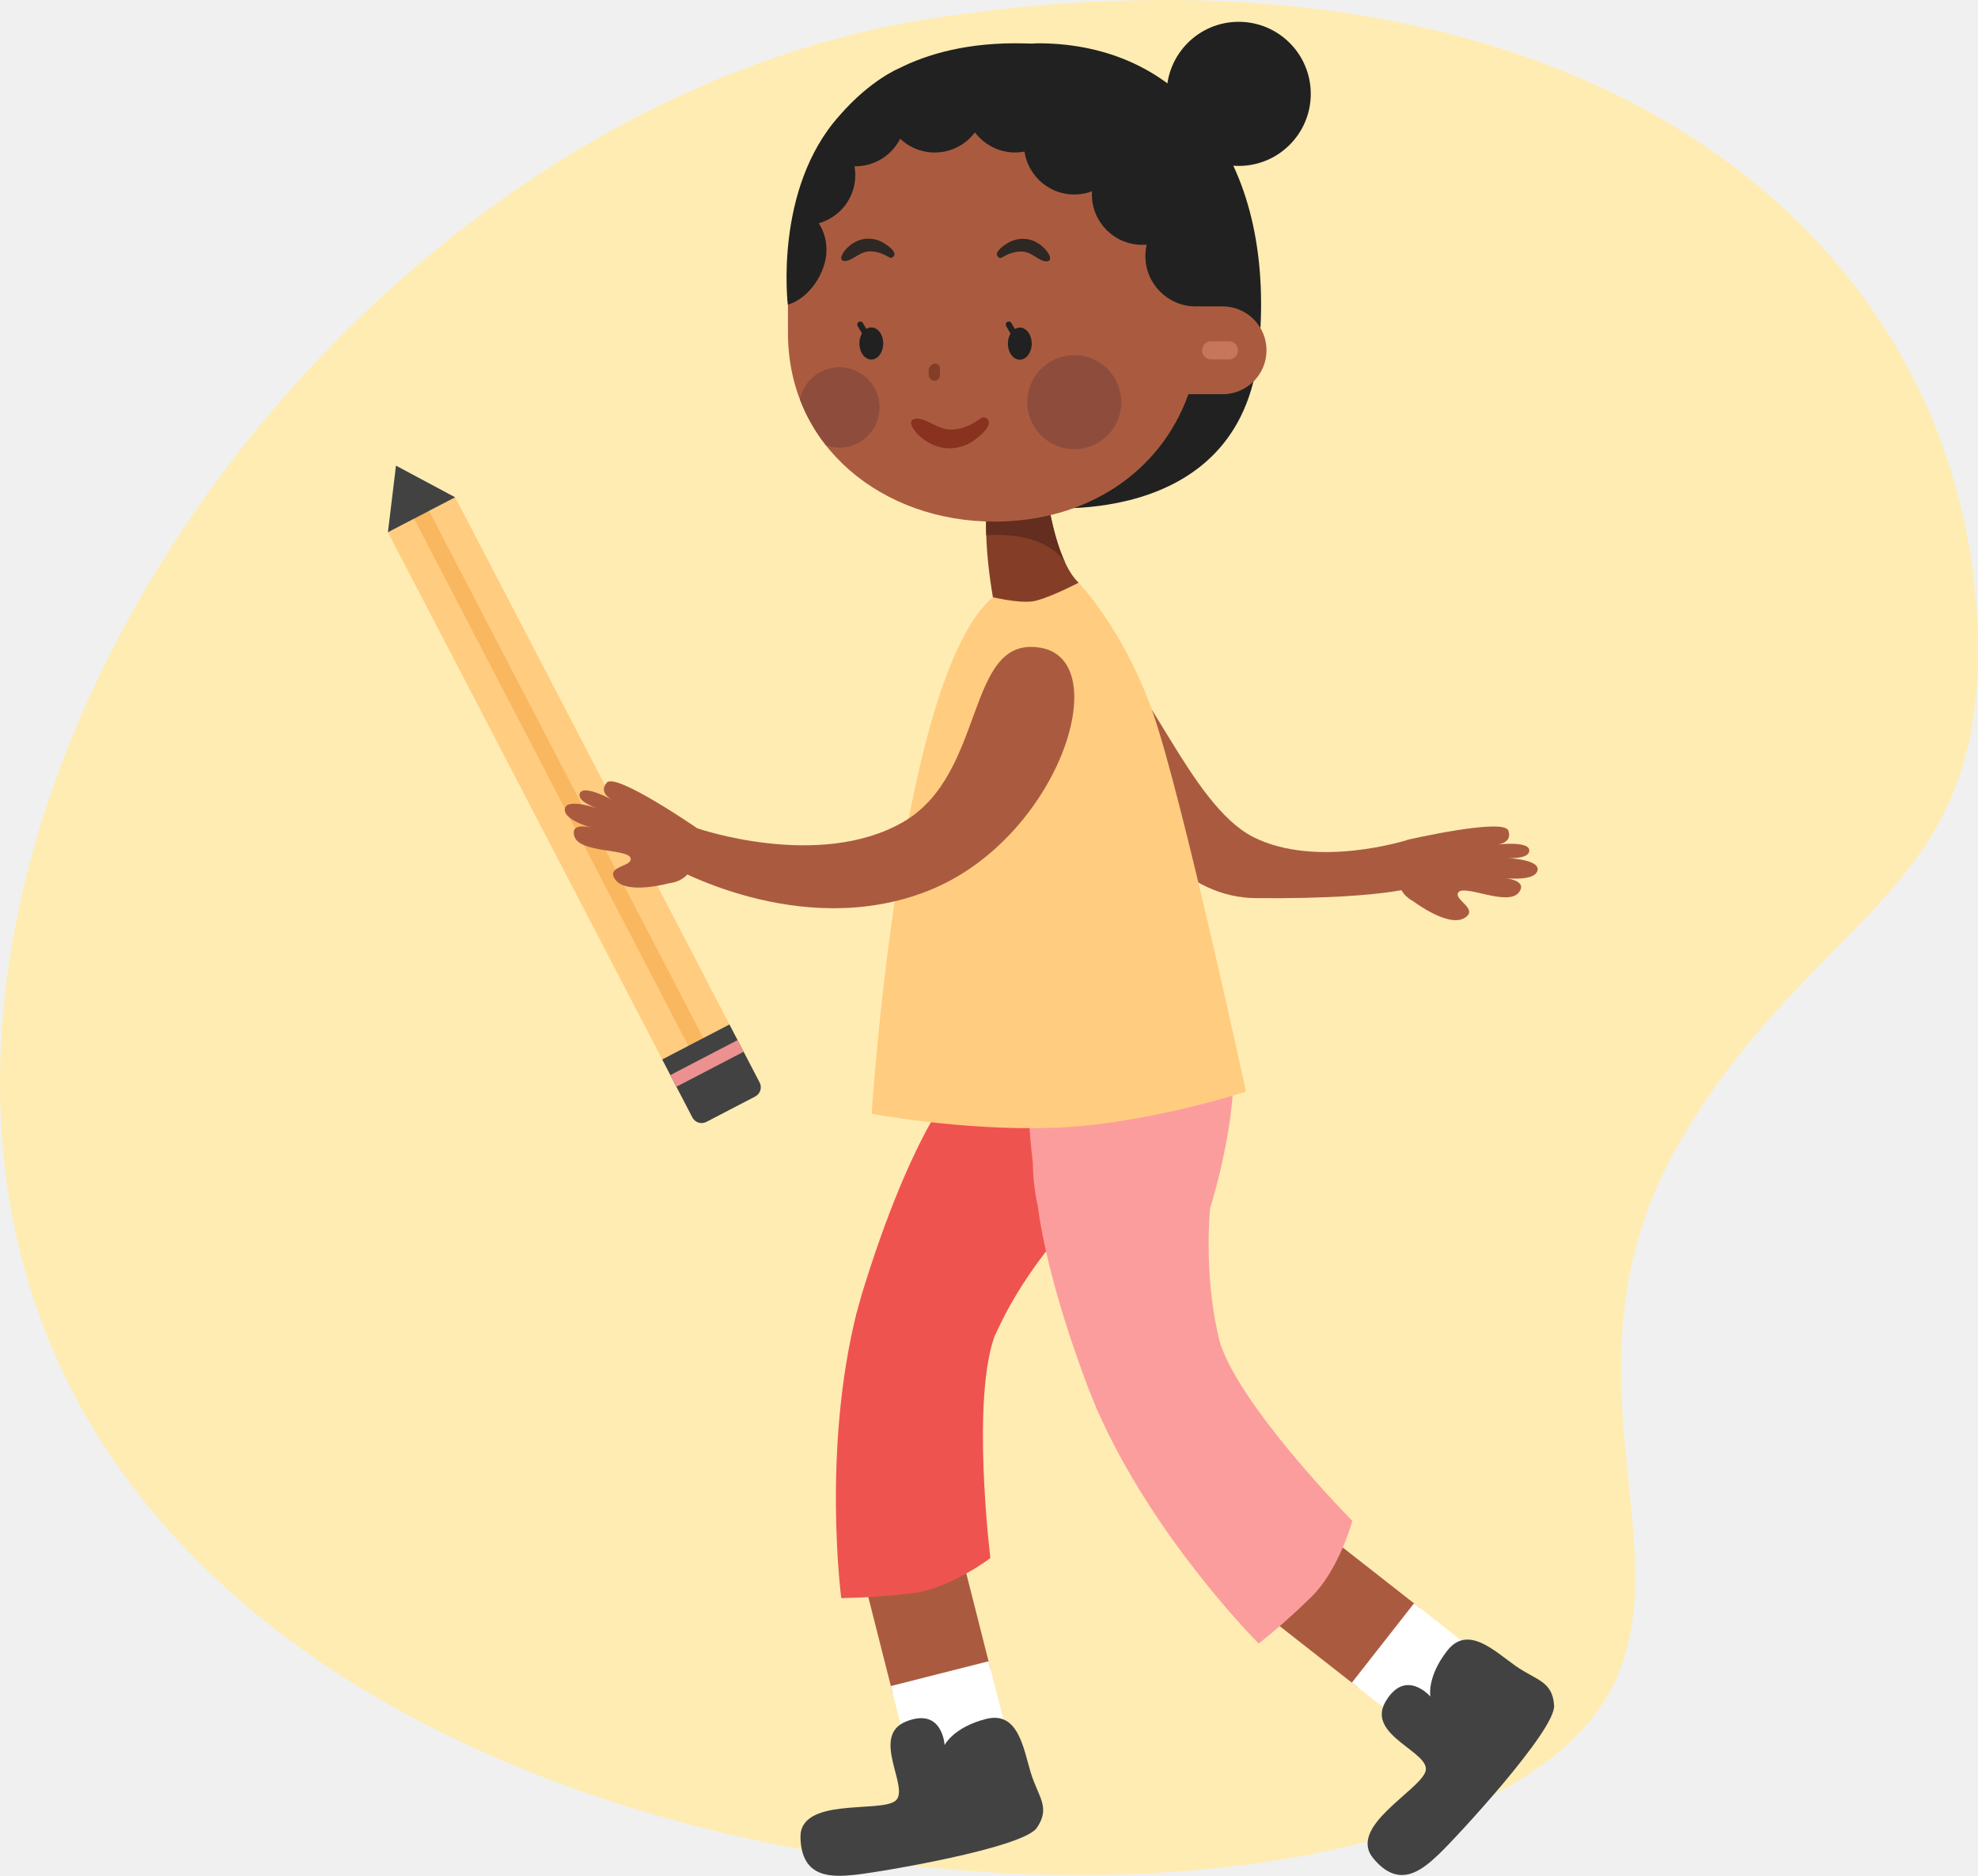
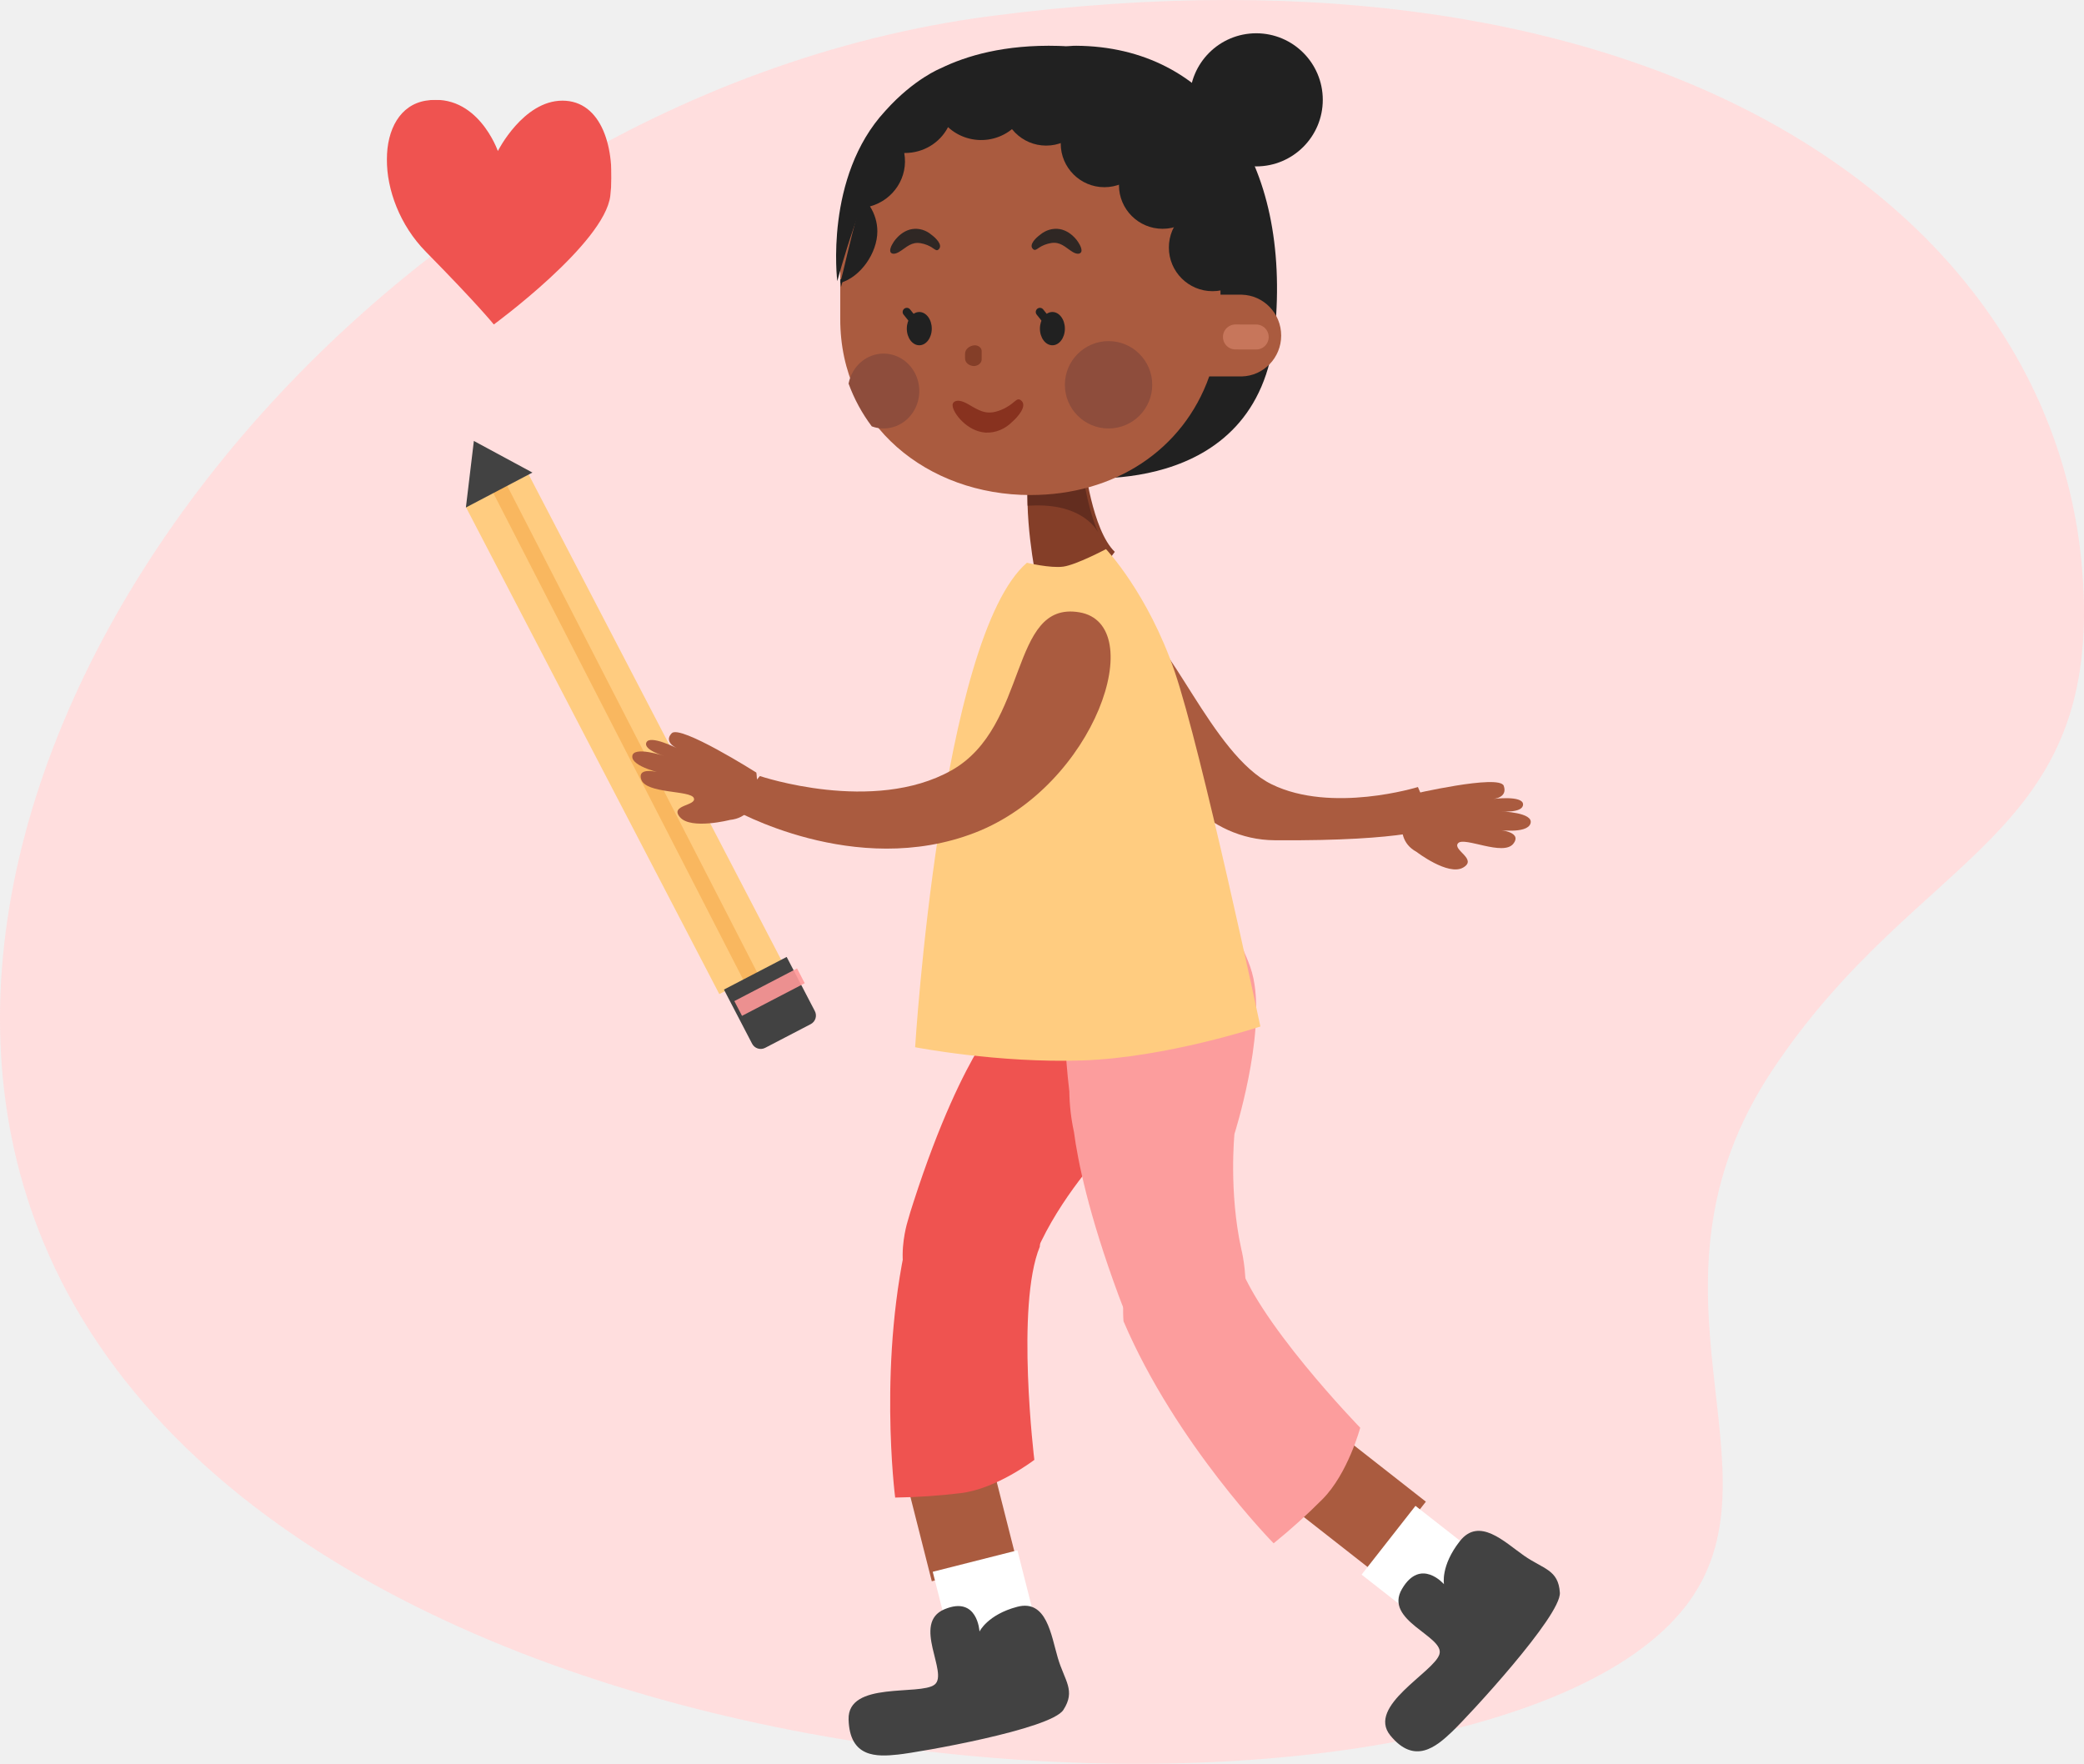
- <svg xmlns="http://www.w3.org/2000/svg" viewBox="0 0 655.77 621.87">
+ <svg xmlns="http://www.w3.org/2000/svg" xmlns:xlink="http://www.w3.org/1999/xlink" width="501px" height="424px" viewBox="0 0 501 424" version="1.1">
  <defs>
-     <style>.cls-1{fill:#ffecb2;}.cls-2{fill:#ffcc80;}.cls-3{fill:#f9b75f;}.cls-4{fill:#424242;}.cls-5{fill:#f99;}.cls-14,.cls-16,.cls-5{opacity:0.9;}.cls-14,.cls-6{fill:#212121;}.cls-7{fill:#aa5b3f;}.cls-8{fill:#ef5350;}.cls-9{fill:#fff;}.cls-10{fill:#fc9d9d;}.cls-11{fill:#843e28;}.cls-12{fill:#632d1f;}.cls-13{fill:#8e4d3c;}.cls-15,.cls-17{fill:none;stroke-linecap:round;stroke-miterlimit:10;}.cls-15{stroke:#ffab91;stroke-width:6px;opacity:0.34;}.cls-16{fill:#842d1c;}.cls-17{stroke:#212121;stroke-width:2px;}</style>
+     <polygon id="path-1" points="0 0 54 0 54 54 0 54" />
  </defs>
-   <g id="Layer_2" data-name="Layer 2">
-     <g id="Layer_1-2" data-name="Layer 1">
-       <path class="cls-1" d="M655.21,200.86C646,74.24,521.7-25.29,311.44,5.71c-197,29-360.62,262.09-297.81,432C89.85,643.89,464,661,530.2,566.39c33.17-47.35-18.63-111.57,27.58-189.34S662.15,296.51,655.21,200.86Z" />
-       <rect class="cls-2" x="86.72" y="245.47" width="196.99" height="25.13" transform="translate(328.64 -25.36) rotate(62.51)" />
-       <path class="cls-3" d="M233.15,344.12,142.23,169.37a2.79,2.79,0,1,0-4.95,2.57L228.19,346.7a2.8,2.8,0,1,0,5-2.58Z" />
-       <path class="cls-4" d="M223.9,344h21.69a3.44,3.44,0,0,1,3.44,3.44v18.25a3.44,3.44,0,0,1-3.44,3.44H223.9a0,0,0,0,1,0,0V344a0,0,0,0,1,0,0Z" transform="translate(443.64 -17.78) rotate(62.51)" />
-       <rect class="cls-5" x="232.19" y="339.95" width="4.36" height="25.13" transform="translate(438.93 -18.09) rotate(62.51)" />
-       <polygon class="cls-4" points="128.61 176.45 131.28 154.37 150.9 164.86 128.61 176.45" />
-       <path class="cls-6" d="M342.25,168.06s69.05,9.07,75.07-51.92S393.71,14.69,344.67,14.35,342.25,168.06,342.25,168.06Z" />
-       <path class="cls-7" d="M468.59,298.82s11.37,8.62,16.78,5.6-4-6.3-1.77-8.7,16.31,4.79,19.92.18-6.47-5-6.47-5,11.42,1.76,12.65-2.19-10.58-4.27-10.58-4.27,8,.67,7.89-2.55S496.27,280,496.27,280s5.31-.38,3.78-4.66-33.42,3.07-33.42,3.07S457.93,293.13,468.59,298.82Z" />
-       <path class="cls-7" d="M466.63,278.45s-30.17,9.69-51.21-1-36.17-56-49.09-59.56,2.84,79.5,50.15,79.87,56.16-4.8,56.16-4.8Z" />
-       <path class="cls-8" d="M284.74,432.52h0q.92-3.4,2-6.76c9.2-29.37,17.72-46.61,22.88-55.48a71.87,71.87,0,0,1,7.5-12.38h0c28.6-47.7,50.91-53,70.71-42.73s7.28,47.05,7.28,47.05h0a30.3,30.3,0,0,1-1.71,4.17c-9.28,18.83-39,39.39-39,39.39s-14.17,15-23.07,33.83h0s-11.81,27.8-33.56,24.53S284.74,432.53,284.74,432.52Z" />
-       <rect class="cls-7" x="289.96" y="513.19" width="33.42" height="44.74" transform="translate(735.49 979.39) rotate(165.78)" />
-       <rect class="cls-9" x="297.87" y="554.46" width="33.42" height="24.63" transform="translate(758.74 1038.92) rotate(165.78)" />
-       <path class="cls-4" d="M313.16,578.49s-.66-12.63-12.78-7.77,1.71,22.44-3.62,26.37-31.76-1.35-31.38,12.15,10.3,13.1,18.06,12.3,55.74-8.82,60.33-15.61.48-10.1-2-18.13-4.08-20.67-14.87-17.93-13.72,8.62-13.72,8.62" />
-       <path class="cls-8" d="M284.05,435h0s13.88-22.4,30.86-14.88,15.37,21.41,15.37,21.41c-8.62,20.77-1.94,75-1.94,75S315,526.69,302.25,528.23a222.77,222.77,0,0,1-23.35,1.57S272.48,480.81,284.05,435Z" />
-       <path class="cls-10" d="M362.47,464.34h0c-.9-2.17-1.77-4.35-2.58-6.55-10.69-28.86-14.48-47.71-15.83-57.89a71.64,71.64,0,0,1-1.64-14.38h0c-6.54-55.22,7.89-73,29.81-77s34.54,32.77,34.54,32.77h0a32.49,32.49,0,0,1,1.2,4.35c4.17,20.57-6.8,55-6.8,55s-2.06,20.51,2.44,40.88h0s7.66,29.22-11.55,39.94S362.48,464.35,362.47,464.34Z" />
-       <rect class="cls-7" x="426.13" y="510.08" width="33.42" height="44.74" transform="translate(1135.08 512.24) rotate(128.08)" />
-       <rect class="cls-9" x="451.48" y="539.99" width="33.42" height="24.63" transform="translate(1191.69 524.39) rotate(128.08)" />
-       <path class="cls-4" d="M474.22,562.45s-8.24-9.59-14.86,1.66,15.08,16.71,13.26,23.08S446.68,605.54,455.23,616s16.16,4.06,21.82-1.32,38.7-41.06,38.18-49.24-5.8-8.29-12.7-13.11-15.86-13.86-22.72-5.1-5.59,15.22-5.59,15.22" />
-       <path class="cls-10" d="M363.46,466.75h0s-2.72-26.2,15.32-30.65S404,443.64,404,443.64c5.88,21.71,44.35,60.56,44.35,60.56s-4.39,16.14-13.53,25.15a219.77,219.77,0,0,1-17.52,15.52S382.3,510,363.46,466.75Z" />
-       <path class="cls-7" d="M221.83,292.81s-13.74,3.84-17.67-1,6.05-4.39,4.85-7.44-16.93-1.54-18.6-7.15,7.84-2.24,7.84-2.24-11.27-2.56-11-6.68,11.41-.09,11.41-.09-7.69-2.31-6.4-5.27S203,265.17,203,265.17s-4.81-2.3-1.81-5.73,29.95,15.14,29.95,15.14S233.83,291.43,221.83,292.81Z" />
-       <path class="cls-11" d="M346.93,162.72s2.67,22.91,10.66,30.44l-12.4,16.19L329.94,202s-4.73-22-2.37-38S346.93,162.72,346.93,162.72Z" />
-       <path class="cls-2" d="M329.18,198s8.39,2,13.07,1.37,15.34-6.19,15.34-6.19,15,15.52,24.65,43.16,30.85,125.56,30.85,125.56-33.67,11-64,12-60.1-4.67-60.1-4.67S298.11,224.25,329.18,198Z" />
-       <path class="cls-12" d="M346.93,162.72s1.66,14.23,6.28,23.95h0s-5.19-10.42-25.64-9.23l-.6,0a76.9,76.9,0,0,1,.6-13.42C329.94,148.06,346.93,162.72,346.93,162.72Z" />
-       <path class="cls-7" d="M333.74,18.86h0c35.55,0,64.35,29.05,64.31,65.91l0,16.81h7.66a14.56,14.56,0,0,1,0,29.11H394c-9.39,26.21-34.07,42.26-64.41,42.23-36.71,0-68.4-24.64-68.36-62.7V93.05C261.23,51.54,293.71,18.82,333.74,18.86Z" />
-       <ellipse class="cls-6" cx="288.87" cy="113.87" rx="3.95" ry="5.33" />
-       <circle class="cls-13" cx="356.16" cy="133.33" r="15.6" />
-       <path class="cls-13" d="M278.29,121.74a13.35,13.35,0,0,0-13.1,10.69,58.11,58.11,0,0,0,8.67,15.24,13.34,13.34,0,1,0,4.43-25.93Z" />
-       <path class="cls-11" d="M310.09,120.5a2.37,2.37,0,0,0-2.21,2.49v1.07a2.1,2.1,0,0,0,2,2.21,1.86,1.86,0,0,0,1.74-2v-2.13A1.59,1.59,0,0,0,310.09,120.5Z" />
-       <path class="cls-14" d="M278.88,85.53c0-1.5,3.07-5.64,7.7-6.32a9.71,9.71,0,0,1,7,1.74c1.15.71,4.22,3,2.41,4.32-1.09.79-1.6-.8-5.15-1.65s-5.15.22-8,1.94-3.7.65-3.7.65h0A.82.82,0,0,1,278.88,85.53Z" />
-       <ellipse class="cls-6" cx="338.1" cy="113.92" rx="3.95" ry="5.33" />
-       <line class="cls-15" x1="401.54" y1="116.14" x2="407.44" y2="116.15" />
-       <path class="cls-6" d="M278.28,38.36l.13-.15c10.2-11.74,19.69-15.58,19.69-15.58h0c9-4.54,22.66-8.8,42-8.23,39.8,1.17,62.79,36.35,62.79,36.35l-7.52,2c15.79,24.13,2.7,48.88,2.7,48.88C375,35.07,307.87,41.39,307.87,41.39s-18.84.94-28,11.78S261.19,101,261.19,101,256.5,62.64,278.28,38.36Z" />
-       <path class="cls-14" d="M348.15,85.6c0-1.5-3.06-5.65-7.69-6.34a9.74,9.74,0,0,0-7,1.73c-1.16.7-4.22,3-2.42,4.31,1.09.79,1.6-.79,5.15-1.63s5.15.22,8,2,3.7.65,3.7.65h0A.78.78,0,0,0,348.15,85.6Z" />
-       <path class="cls-7" d="M231.13,274.58s40.38,14,68.26-2.05,20.43-62.09,45.58-57.79,5.82,63.44-37.12,80.52-86.63-8.73-86.63-8.73Z" />
-       <circle class="cls-6" cx="396.41" cy="84.9" r="16.68" />
-       <circle class="cls-6" cx="378.68" cy="64.49" r="16.68" />
-       <circle class="cls-6" cx="356.16" cy="47.8" r="16.68" />
-       <circle class="cls-6" cx="336.53" cy="33.86" r="16.68" />
-       <path class="cls-6" d="M261.36,101s.2-.8.57-2.17l-.75.19C261.27,100.31,261.36,101,261.36,101Z" />
-       <path class="cls-6" d="M307.87,37.83s-21.11,1.87-30.29,12.71C269.73,59.8,263.37,93,261.19,101c7-2,12.82-10.58,12.82-18.2A16.55,16.55,0,0,0,271.46,74,16.55,16.55,0,0,0,283.3,55.13l.26,0A16.65,16.65,0,0,0,298.44,46a16.65,16.65,0,0,0,26-4A66.76,66.76,0,0,1,307.87,37.83Z" />
-       <circle class="cls-6" cx="410.67" cy="31.12" r="23.89" />
-       <path class="cls-16" d="M302.07,140.42c.22,2.18,5.2,7.81,12,8.2a14.18,14.18,0,0,0,9.89-3.44c1.6-1.18,5.75-4.91,2.95-6.6-1.69-1-2.23,1.37-7.28,3.07s-7.52.35-11.87-1.79-5.46-.45-5.46-.45h0A1.11,1.11,0,0,0,302.07,140.42Z" />
-       <line class="cls-17" x1="338.1" y1="113.87" x2="334.44" y2="107.59" />
-       <line class="cls-17" x1="288.87" y1="113.87" x2="285.21" y2="107.59" />
+   <g id="Page-1" stroke="none" stroke-width="1" fill="none" fill-rule="evenodd">
+     <g id="register" transform="translate(-807, -169)">
+       <g id="header" transform="translate(130, 169)">
+         <g id="Asset-51" transform="translate(677, 0)">
+           <path d="M500.567,137.005 C493.531,50.638 398.569,-17.251 237.935,3.894 C87.432,23.674 -37.569,182.664 10.416,298.559 C68.646,439.193 354.487,450.864 405.062,386.331 C430.403,354.034 390.829,310.23 426.133,257.183 C461.436,204.136 505.869,202.247 500.567,137.005 Z" id="Shape" fill="#FFDEDE" fill-rule="nonzero" />
+           <polygon id="Rectangle-path" fill="#FFCC80" fill-rule="nonzero" transform="translate(150, 176.5) rotate(62.51) translate(-150, -176.5) " points="84 168 216 168 216 185 84 185" />
+           <path d="M182.762,235.203 L121.57,116.077 C121.273,115.453 120.664,115.041 119.981,115.003 C119.297,114.965 118.648,115.307 118.285,115.895 C117.922,116.483 117.905,117.224 118.238,117.829 L179.424,236.962 C179.734,237.571 180.342,237.966 181.017,237.998 C181.693,238.03 182.334,237.695 182.7,237.118 C183.065,236.542 183.099,235.812 182.789,235.203 L182.762,235.203 Z" id="Shape" fill="#F9B75F" fill-rule="nonzero" />
+           <path d="M177,233 L191.673,233 C192.958,233 194,234.042 194,235.327 L194,247.673 C194,248.958 192.958,250 191.673,250 L177,250 L177,233 Z" id="Shape" fill="#424242" fill-rule="nonzero" transform="translate(185.5, 241.5) rotate(62.51) translate(-185.5, -241.5) " />
+           <polygon id="Rectangle-path" fill="#FF9999" fill-rule="nonzero" opacity="0.9" transform="translate(185, 238.5) rotate(62.51) translate(-185, -238.5) " points="183 230 187 230 187 247 183 247" />
+           <polygon id="Shape" fill="#424242" fill-rule="nonzero" points="112 122 113.917 106 128 113.601" />
+           <path d="M257.158,114.678 C257.158,114.678 302.536,120.796 306.492,79.658 C310.449,38.52 290.976,11.23 258.748,11 C226.52,10.771 257.158,114.678 257.158,114.678 Z" id="Shape" fill="#212121" fill-rule="nonzero" />
+           <path d="M340.537,204.78 C340.537,204.78 348.116,210.608 351.722,208.566 C355.328,206.524 349.056,204.307 350.542,202.684 C352.029,201.061 361.414,205.923 363.821,202.806 C366.227,199.689 359.508,199.425 359.508,199.425 C359.508,199.425 367.12,200.615 367.94,197.945 C368.76,195.274 360.888,195.058 360.888,195.058 C360.888,195.058 366.22,195.511 366.147,193.334 C366.074,191.157 358.988,192.056 358.988,192.056 C358.988,192.056 362.527,191.799 361.508,188.905 C360.488,186.012 339.23,190.981 339.23,190.981 C339.23,190.981 333.431,200.933 340.537,204.78 Z" id="Shape" fill="#AA5B3F" fill-rule="nonzero" />
+           <path d="M340.872,189.195 C340.872,189.195 320.148,195.614 305.696,188.532 C291.244,181.45 280.851,151.432 271.976,149.074 C263.102,146.715 273.927,201.742 306.424,201.987 C338.921,202.233 345,198.807 345,198.807 L340.872,189.195 Z" id="Shape" fill="#AA5B3F" fill-rule="nonzero" />
+           <path d="M218.191,293.62 C218.614,292.101 219.074,290.59 219.57,289.088 C225.915,269.396 231.791,257.837 235.349,251.89 C236.782,248.961 238.515,246.18 240.522,243.59 C260.246,211.608 275.632,208.055 289.287,214.941 C302.942,221.826 294.307,246.486 294.307,246.486 C293.986,247.445 293.592,248.38 293.128,249.282 C286.728,261.907 266.232,275.692 266.232,275.692 C266.232,275.692 256.46,285.749 250.322,298.374 C250.322,298.374 242.177,317.013 227.177,314.821 C212.177,312.628 218.191,293.627 218.191,293.62 Z" id="Shape" fill="#EF5350" fill-rule="nonzero" />
+           <polygon id="Rectangle-path" fill="#AA5B3F" fill-rule="nonzero" transform="translate(230.5, 363) rotate(165.78) translate(-230.5, -363) " points="220 348 241 348 241 378 220 378" />
+           <polygon id="Rectangle-path" fill="#FFFFFF" fill-rule="nonzero" transform="translate(236.5, 383.5) rotate(165.78) translate(-236.5, -383.5) " points="226 375 247 375 247 392 226 392" />
+           <path d="M235.473,392.187 C235.473,392.187 235.038,383.506 227.056,386.847 C219.073,390.187 228.182,402.27 224.671,404.971 C221.161,407.672 203.752,404.043 204.003,413.322 C204.253,422.6 210.787,422.326 215.898,421.776 C221.009,421.226 252.611,415.714 255.635,411.047 C258.658,406.38 255.951,404.105 254.317,398.586 C252.684,393.067 251.63,384.379 244.523,386.262 C237.416,388.146 235.486,392.187 235.486,392.187" id="Shape" fill="#424242" fill-rule="nonzero" />
+           <path d="M218.687,295.222 C218.687,295.222 228.08,279.916 239.571,285.055 C251.062,290.193 249.972,299.684 249.972,299.684 C244.139,313.877 248.659,350.933 248.659,350.933 C248.659,350.933 239.632,357.875 231.004,358.927 C225.759,359.564 220.484,359.922 215.202,360 C215.202,360 210.858,326.525 218.687,295.222 Z" id="Shape" fill="#EF5350" fill-rule="nonzero" />
+           <path d="M270.618,315.741 C270.01,314.271 269.422,312.795 268.875,311.305 C261.652,291.758 259.091,278.991 258.179,272.096 C257.483,268.896 257.111,265.633 257.071,262.357 C252.652,224.957 262.402,212.915 277.213,210.206 C292.023,207.497 300.55,232.401 300.55,232.401 C300.888,233.363 301.159,234.347 301.361,235.347 C304.178,249.279 296.766,272.598 296.766,272.598 C296.766,272.598 295.375,286.489 298.415,300.285 C298.415,300.285 303.591,320.075 290.611,327.336 C277.632,334.596 270.625,315.748 270.618,315.741 Z" id="Shape" fill="#FC9D9D" fill-rule="nonzero" />
+           <polygon id="Rectangle-path" fill="#AA5B3F" fill-rule="nonzero" transform="translate(324.5, 360) rotate(128.08) translate(-324.5, -360) " points="314 345 335 345 335 375 314 375" />
+           <polygon id="Rectangle-path" fill="#FFFFFF" fill-rule="nonzero" transform="translate(340.5, 375.5) rotate(128.08) translate(-340.5, -375.5) " points="330 367 351 367 351 384 330 384" />
+           <path d="M347.14,380.829 C347.14,380.829 341.543,374.317 337.047,381.957 C332.55,389.596 347.29,393.304 346.053,397.63 C344.817,401.955 328.434,410.09 334.242,417.193 C340.049,424.296 345.218,419.95 349.063,416.297 C352.907,412.644 375.349,388.415 374.996,382.86 C374.643,377.305 371.056,377.23 366.37,373.957 C361.683,370.684 355.597,364.545 350.937,370.494 C346.278,376.443 347.14,380.829 347.14,380.829" id="Shape" fill="#424242" fill-rule="nonzero" />
+           <path d="M270.098,317.62 C270.098,317.62 268.275,299.717 280.367,296.677 C292.459,293.636 297.272,301.829 297.272,301.829 C301.213,316.663 327,343.21 327,343.21 C327,343.21 324.057,354.238 317.931,360.395 C314.204,364.14 310.284,367.68 306.187,371 C306.187,371 282.726,347.173 270.098,317.62 Z" id="Shape" fill="#FC9D9D" fill-rule="nonzero" />
+           <path d="M175.499,197.098 C175.499,197.098 166.163,199.495 163.493,196.474 C160.823,193.452 167.604,193.733 166.788,191.829 C165.973,189.924 155.285,190.867 154.15,187.365 C153.016,183.862 159.477,185.966 159.477,185.966 C159.477,185.966 151.82,184.368 152.003,181.796 C152.187,179.223 159.756,181.739 159.756,181.739 C159.756,181.739 154.531,180.297 155.407,178.449 C156.284,176.601 162.705,179.841 162.705,179.841 C162.705,179.841 159.437,178.405 161.475,176.264 C163.513,174.122 181.825,185.716 181.825,185.716 C181.825,185.716 183.653,196.236 175.499,197.098 Z" id="Shape" fill="#AA5B3F" fill-rule="nonzero" />
+           <path d="M260.703,111.329 C260.703,111.329 262.531,127.381 268,132.657 L259.512,144 L249.074,138.85 C249.074,138.85 245.836,123.436 247.452,112.226 C249.067,101.016 260.703,111.329 260.703,111.329 Z" id="Shape" fill="#843E28" fill-rule="nonzero" />
+           <path d="M246.88,135.278 C246.88,135.278 252.491,136.639 255.621,136.21 C258.751,135.782 265.881,132 265.881,132 C265.881,132 275.913,142.556 282.367,161.356 C288.821,180.156 303,246.758 303,246.758 C303,246.758 280.481,254.239 260.196,254.92 C239.911,255.6 220,251.743 220,251.743 C220,251.743 226.1,153.133 246.88,135.278 Z" id="Shape" fill="#FFCC80" fill-rule="nonzero" />
+           <path d="M259.942,111.289 C259.942,111.289 261.015,121.218 264,128 C264,128 260.647,120.729 247.433,121.56 L247.045,121.56 C246.921,118.432 247.051,115.299 247.433,112.196 C248.964,101.06 259.942,111.289 259.942,111.289 Z" id="Shape" fill="#632D1F" fill-rule="nonzero" />
+           <path d="M250.444,15 C274.195,15 293.436,34.611 293.41,59.493 L293.41,70.841 L298.527,70.841 C303.799,70.981 308,75.339 308,80.667 C308,85.995 303.799,90.353 298.527,90.492 L290.704,90.492 C284.43,108.185 267.942,119.02 247.671,119 C223.145,119 201.973,102.366 202,76.674 L202,65.083 C202,37.061 223.7,14.973 250.444,15 Z" id="Shape" fill="#AA5B3F" fill-rule="nonzero" />
+           <ellipse id="Oval" fill="#212121" fill-rule="nonzero" cx="221" cy="79" rx="3" ry="4" />
+           <circle id="Oval" fill="#8E4D3C" fill-rule="nonzero" cx="266.5" cy="92.5" r="10.5" />
+           <path d="M212.429,85 C208.341,84.994 204.815,88.011 204,92.212 C205.353,95.915 207.234,99.382 209.579,102.494 C212.799,103.676 216.382,102.747 218.704,100.126 C221.027,97.505 221.648,93.691 220.287,90.41 C218.926,87.129 215.841,85.005 212.429,85 Z" id="Shape" fill="#8E4D3C" fill-rule="nonzero" />
+           <path d="M234.362,83 C232.981,83.074 231.931,84.036 232.004,85.158 L232.004,86.085 C231.972,86.569 232.179,87.044 232.58,87.403 C232.98,87.763 233.541,87.978 234.138,88 C234.668,87.973 235.164,87.775 235.513,87.449 C235.862,87.123 236.035,86.697 235.994,86.267 L235.994,84.421 C236.024,83.663 235.295,83.028 234.362,83 Z" id="Shape" fill="#843E28" fill-rule="nonzero" />
+           <path d="M214.003,60.184 C214.003,58.971 216.087,55.623 219.231,55.073 C220.908,54.798 222.61,55.302 223.984,56.481 C224.765,57.055 226.85,58.907 225.621,59.974 C224.881,60.613 224.534,59.327 222.124,58.64 C219.713,57.952 218.627,58.818 216.691,60.208 C214.756,61.599 214.179,60.734 214.179,60.734 C214.051,60.594 213.986,60.39 214.003,60.184 Z" id="Shape" fill="#212121" fill-rule="nonzero" opacity="0.9" />
+           <ellipse id="Oval" fill="#212121" fill-rule="nonzero" cx="253" cy="79" rx="3" ry="4" />
+           <path d="M297,81 L302,81.01" id="Shape" stroke="#FFAB91" stroke-width="6" opacity="0.34" stroke-linecap="round" />
+           <path d="M212.808,26.681 L212.896,26.583 C219.772,18.916 226.17,16.408 226.17,16.408 C232.237,13.443 241.447,10.661 254.485,11.034 C281.317,11.798 296.816,34.772 296.816,34.772 L291.746,36.078 C302.391,51.837 293.566,68 293.566,68 C278.013,24.532 232.757,28.66 232.757,28.66 C232.757,28.66 220.055,29.274 213.88,36.353 C207.705,43.432 201.287,67.589 201.287,67.589 C201.287,67.589 198.125,42.537 212.808,26.681 Z" id="Shape" fill="#212121" fill-rule="nonzero" />
+           <path d="M259.993,60.142 C259.993,58.942 257.915,55.625 254.772,55.073 C253.096,54.801 251.395,55.296 250.019,56.456 C249.232,57.016 247.154,58.854 248.376,59.902 C249.116,60.533 249.463,59.27 251.873,58.599 C254.283,57.927 255.369,58.775 257.304,60.198 C259.239,61.621 259.816,60.717 259.816,60.717 C259.956,60.575 260.023,60.357 259.993,60.142 Z" id="Shape" fill="#212121" fill-rule="nonzero" opacity="0.9" />
+           <path d="M182.683,186.552 C182.683,186.552 209.914,195.762 228.715,185.204 C247.517,174.645 242.493,144.357 259.453,147.186 C276.413,150.014 263.378,188.921 234.42,200.157 C205.463,211.393 176,194.414 176,194.414 L182.683,186.552 Z" id="Shape" fill="#AA5B3F" fill-rule="nonzero" />
+           <circle id="Oval" fill="#212121" fill-rule="nonzero" cx="291.5" cy="59.5" r="10.5" />
+           <circle id="Oval" fill="#212121" fill-rule="nonzero" cx="279.5" cy="44.5" r="10.5" />
+           <circle id="Oval" fill="#212121" fill-rule="nonzero" cx="265.5" cy="34.5" r="10.5" />
+           <circle id="Oval" fill="#212121" fill-rule="nonzero" cx="251.5" cy="24.5" r="10.5" />
+           <path d="M202.18,69 C202.18,69 202.38,68.263 202.75,67 L202,67.175 C202.09,68.364 202.18,69 202.18,69 Z" id="Shape" fill="#212121" fill-rule="nonzero" />
+           <path d="M234.473,25 C234.473,25 219.788,26.273 213.402,33.652 C207.941,39.955 203.517,62.554 202,68 C206.87,66.639 210.918,60.798 210.918,55.611 C210.915,53.491 210.3,51.415 209.144,49.621 C214.865,48.059 218.432,42.496 217.381,36.776 L217.562,36.776 C221.934,36.783 225.938,34.379 227.913,30.561 C230.511,32.969 234.101,34.066 237.638,33.533 C241.175,33.001 244.261,30.899 246,27.839 C242.049,27.379 238.175,26.425 234.473,25 Z" id="Shape" fill="#212121" fill-rule="nonzero" />
+           <circle id="Oval" fill="#212121" fill-rule="nonzero" cx="302" cy="24" r="16" />
+           <path d="M229.025,97.615 C229.17,99.31 232.448,103.686 236.924,103.99 C239.304,104.112 241.633,103.155 243.435,101.315 C244.488,100.398 247.22,97.499 245.377,96.185 C244.264,95.408 243.909,97.25 240.585,98.571 C237.26,99.893 235.634,98.843 232.771,97.18 C229.907,95.516 229.176,96.83 229.176,96.83 C229.019,97.046 228.962,97.34 229.025,97.615 Z" id="Shape" fill="#842D1C" fill-rule="nonzero" opacity="0.9" />
+           <path d="M254,80 L250,75" id="Shape" stroke="#212121" stroke-width="2" stroke-linecap="round" />
+           <path d="M222,80 L218,75" id="Shape" stroke="#212121" stroke-width="2" stroke-linecap="round" />
+           <g id="Group-3" transform="translate(93, 24)">
+             <mask id="mask-2" fill="white">
+               <use xlink:href="#path-1" />
+             </mask>
+             <g id="Clip-2" />
+             <path d="M25.716,54 C25.716,54 52.365,34.497 53.716,23.064 C55.068,11.63 51.648,0.197 42.208,0.197 C32.768,0.197 26.685,12.305 26.685,12.305 C26.685,12.305 21.8,-1.819 9.377,0.197 C-3.049,2.216 -3.203,23.738 9.377,36.517 C21.957,49.295 25.716,54 25.716,54" id="Fill-1" fill="#EF5350" mask="url(#mask-2)" />
+           </g>
+         </g>
+       </g>
    </g>
  </g>
</svg>
